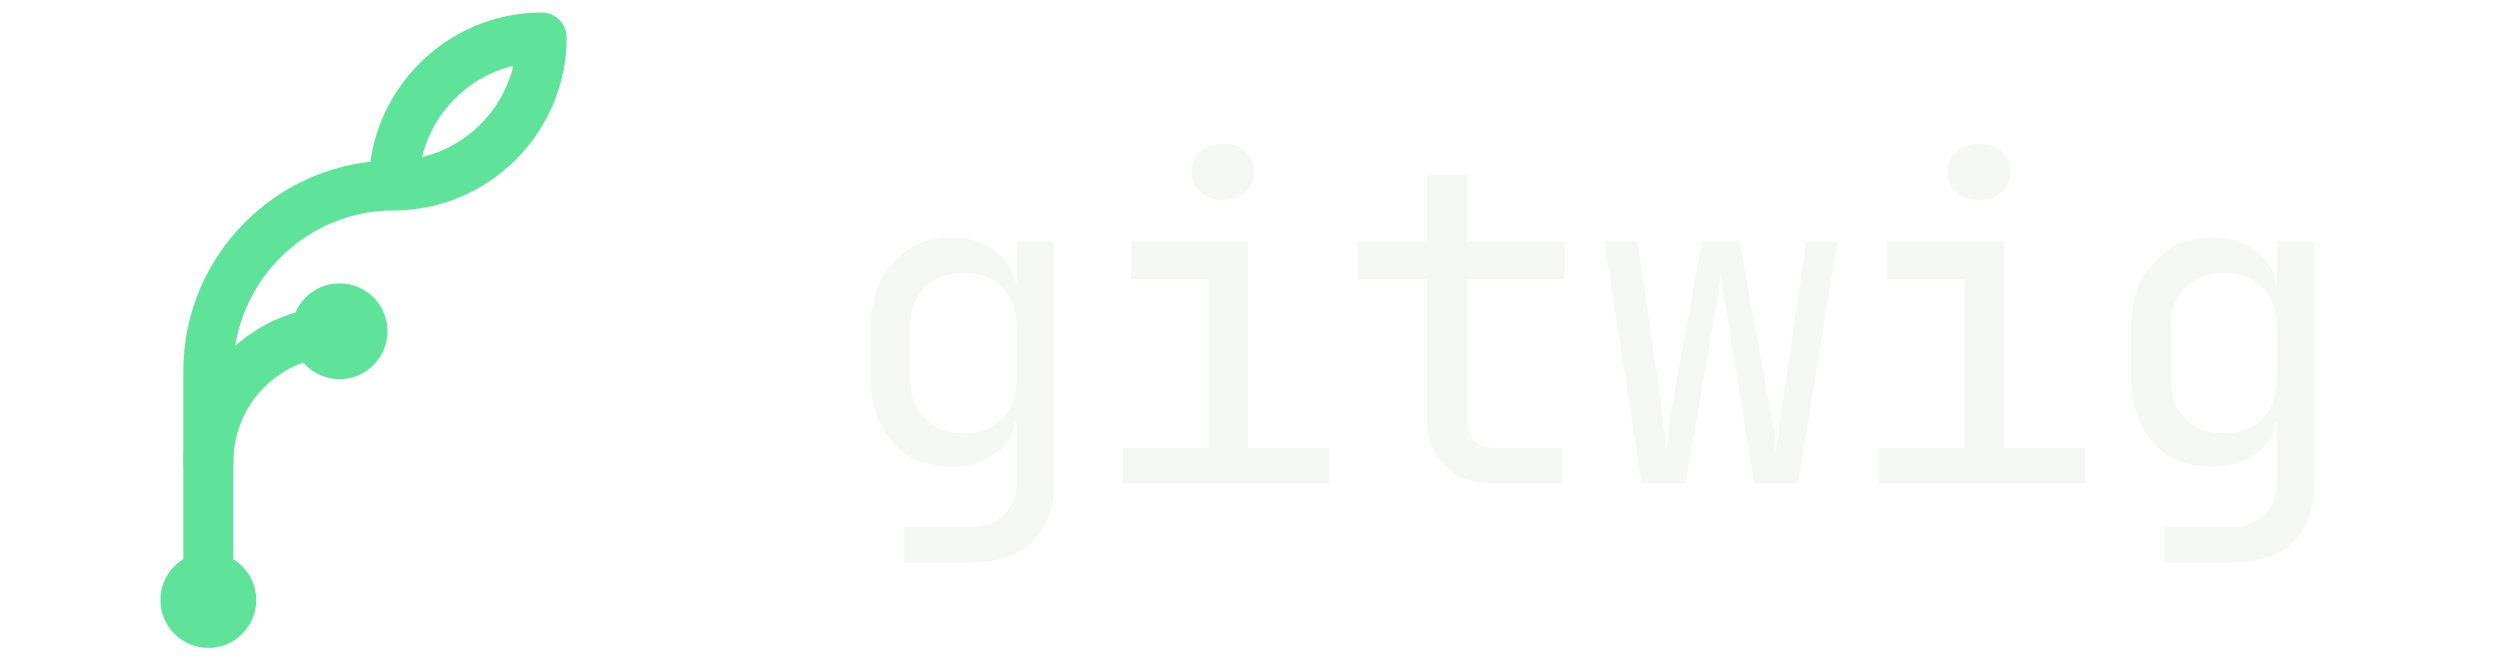
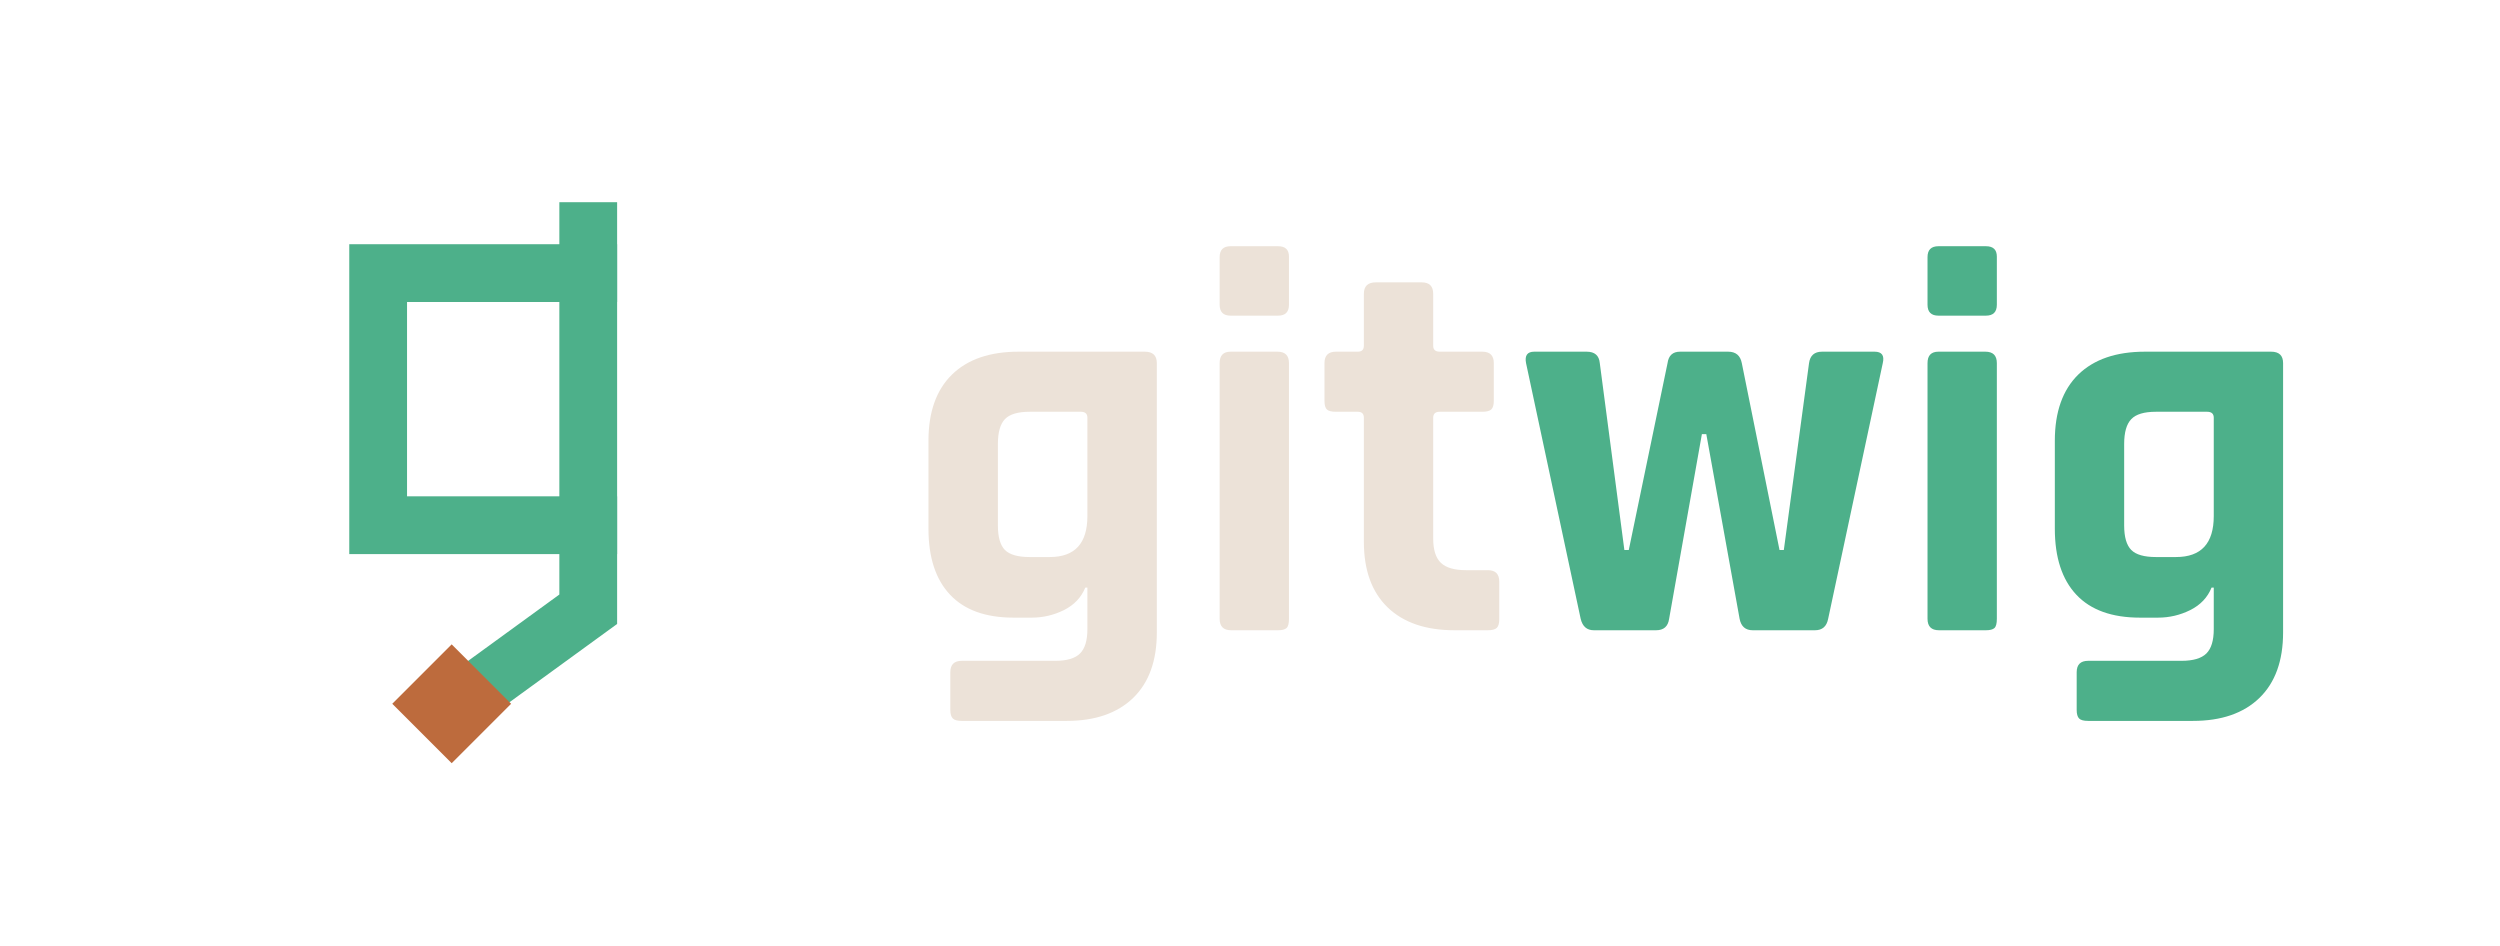
- <svg xmlns="http://www.w3.org/2000/svg" viewBox="0 0 120 32" width="480" height="128">
-   <g fill="none" stroke="#5FE39B" stroke-width="2.4" stroke-linecap="round" stroke-linejoin="round">
-     <path d="M10 28.8 V17.8 C10 12.9 14 8.9 18.9 8.9" />
-     <path d="M10 22.2 C10 18.7 12.8 15.9 16.3 15.9" />
-     <path d="M18.9 8.9 C18.9 5 22.1 1.8 26 1.8 C26 5.7 22.8 8.9 18.9 8.9 Z" />
+ <svg xmlns="http://www.w3.org/2000/svg" width="476" height="180" viewBox="0 0 238 90" role="img" aria-label="Gitwig">
+   <g transform="translate(18 13)">
+     <path d="M38 13 L18 13 L18 37 L38 37" stroke="#4db08a" stroke-width="5.5" fill="none" stroke-linecap="square" />
+     <path d="M38 9 L38 45 L27 53" stroke="#4db08a" stroke-width="5.5" fill="none" stroke-linecap="square" />
+     <rect x="21" y="50" width="8" height="8" transform="rotate(45 25 54)" fill="#bd6b3d" />
  </g>
-   <circle cx="10" cy="28.8" r="2.3" fill="#5FE39B" />
-   <circle cx="16.3" cy="15.9" r="2.3" fill="#5FE39B" />
-   <path d="M43.4 27.0V25.3H46.6Q47.6 25.3 48.2 24.7Q48.8 24.1 48.8 23.2V22.1L48.8 20.3H48.7Q48.6 21.3 47.7 21.8Q46.9 22.4 45.7 22.4Q43.9 22.4 42.9 21.3Q41.8 20.1 41.8 18.2V15.7Q41.8 13.7 42.9 12.6Q43.9 11.4 45.7 11.4Q46.9 11.4 47.7 12.0Q48.6 12.6 48.7 13.6H48.8V11.6H50.6V23.2Q50.6 24.9 49.6 26.0Q48.5 27.0 46.6 27.0ZM46.3 20.8Q47.4 20.8 48.1 20.1Q48.8 19.4 48.8 18.1V15.8Q48.8 14.5 48.1 13.8Q47.4 13.1 46.3 13.1Q45.1 13.1 44.4 13.8Q43.7 14.5 43.7 15.6V18.3Q43.7 19.4 44.4 20.1Q45.1 20.8 46.3 20.8Z M53.9 23.2V21.5H58.0V13.4H54.3V11.6H59.9V21.5H63.8V23.2ZM58.7 9.6Q58.0 9.6 57.6 9.2Q57.2 8.9 57.2 8.2Q57.2 7.6 57.6 7.3Q58.0 6.9 58.7 6.9Q59.4 6.9 59.8 7.3Q60.2 7.6 60.2 8.2Q60.2 8.9 59.8 9.2Q59.4 9.6 58.7 9.6Z M71.7 23.2Q70.2 23.2 69.4 22.4Q68.5 21.5 68.5 20.2V13.4H65.2V11.6H68.5V8.4H70.4V11.6H75.1V13.4H70.4V20.2Q70.4 20.7 70.7 21.1Q71.1 21.5 71.7 21.5H75.0V23.2Z M78.8 23.2 77.0 11.6H78.6L79.8 19.8Q79.8 20.3 79.9 20.8Q80.0 21.4 80.0 21.7Q80.0 21.4 80.1 20.8Q80.1 20.3 80.2 19.8L81.7 11.6H83.5L85.0 19.8Q85.1 20.3 85.2 20.8Q85.2 21.4 85.2 21.7Q85.3 21.4 85.4 20.8Q85.4 20.3 85.5 19.8L86.7 11.6H88.2L86.3 23.2H84.2L82.9 15.2Q82.8 14.6 82.7 14.0Q82.6 13.3 82.6 13.0Q82.6 13.3 82.5 14.0Q82.4 14.6 82.3 15.2L80.9 23.2Z M90.2 23.2V21.5H94.3V13.4H90.6V11.6H96.2V21.5H100.1V23.2ZM95.0 9.6Q94.3 9.6 93.9 9.2Q93.5 8.9 93.5 8.2Q93.5 7.6 93.9 7.3Q94.3 6.9 95.0 6.9Q95.7 6.9 96.1 7.3Q96.5 7.6 96.5 8.2Q96.5 8.9 96.1 9.2Q95.7 9.6 95.0 9.6Z M103.9 27.0V25.3H107.1Q108.1 25.3 108.7 24.7Q109.3 24.1 109.3 23.2V22.1L109.3 20.3H109.2Q109.1 21.3 108.2 21.8Q107.4 22.4 106.2 22.4Q104.4 22.4 103.4 21.3Q102.3 20.1 102.3 18.2V15.7Q102.3 13.7 103.4 12.6Q104.4 11.4 106.2 11.4Q107.4 11.4 108.2 12.0Q109.1 12.6 109.2 13.6H109.3V11.6H111.1V23.2Q111.1 24.9 110.1 26.0Q109.0 27.0 107.1 27.0ZM106.8 20.8Q107.9 20.8 108.6 20.1Q109.3 19.4 109.3 18.1V15.8Q109.3 14.5 108.6 13.8Q107.9 13.1 106.8 13.1Q105.6 13.1 104.9 13.8Q104.2 14.5 104.2 15.6V18.3Q104.2 19.4 104.9 20.1Q105.6 20.8 106.8 20.8Z" fill="#F5F7F5" />
+   <g transform="translate(86 60.0)">
+     <path fill="#ece2d8" d="M12.22 -1.2H10.5Q6.5 -1.2 4.45 -3.38Q2.39 -5.56 2.39 -9.67V-18.04Q2.39 -22.15 4.63 -24.34Q6.86 -26.52 10.97 -26.52H22.98Q24.13 -26.52 24.13 -25.43V0.21Q24.13 4.26 21.87 6.45Q19.6 8.63 15.55 8.63H5.56Q4.94 8.63 4.71 8.4Q4.47 8.16 4.47 7.59V4Q4.47 2.91 5.56 2.91H14.46Q16.12 2.91 16.82 2.21Q17.52 1.51 17.52 -0.1V-4.06H17.32Q16.74 -2.65 15.29 -1.92Q13.83 -1.2 12.22 -1.2ZM17.52 -10.87V-20.23Q17.52 -20.8 16.9 -20.8H12.01Q10.35 -20.8 9.67 -20.1Q9 -19.4 9 -17.73V-9.98Q9 -8.32 9.67 -7.64Q10.35 -6.97 12.01 -6.97H13.94Q17.52 -6.97 17.52 -10.87ZM30.11 -30.99V-35.52Q30.11 -36.56 31.15 -36.56H35.67Q36.71 -36.56 36.71 -35.57V-30.99Q36.71 -29.95 35.67 -29.95H31.15Q30.11 -29.95 30.11 -30.99ZM30.11 -1.09V-25.43Q30.11 -26.52 31.15 -26.52H35.62Q36.71 -26.52 36.71 -25.43V-1.09Q36.71 -0.42 36.48 -0.21Q36.24 0 35.67 0H31.2Q30.11 0 30.11 -1.09ZM43.26 -20.8H41.18Q40.56 -20.8 40.33 -21.01Q40.09 -21.22 40.09 -21.84V-25.43Q40.09 -26.52 41.18 -26.52H43.26Q43.84 -26.52 43.84 -27.09V-32.03Q43.84 -33.12 44.98 -33.12H49.35Q50.44 -33.12 50.44 -32.03V-27.09Q50.44 -26.52 51.06 -26.52H55.12Q56.21 -26.52 56.21 -25.43V-21.84Q56.21 -21.27 55.98 -21.03Q55.74 -20.8 55.12 -20.8H51.06Q50.44 -20.8 50.44 -20.23V-8.74Q50.44 -7.12 51.17 -6.42Q51.9 -5.72 53.56 -5.72H55.64Q56.73 -5.72 56.73 -4.63V-1.04Q56.73 -0.47 56.5 -0.23Q56.26 0 55.64 0H52.47Q48.36 0 46.1 -2.18Q43.84 -4.37 43.84 -8.42V-20.23Q43.84 -20.8 43.26 -20.8Z" />
+     <path fill="#4db08a" d="M71.66 0H65.73Q64.74 0 64.48 -1.09L59.28 -25.43Q59.07 -26.52 60.06 -26.52H65.05Q66.2 -26.52 66.3 -25.43L68.64 -7.64H69.06L72.75 -25.43Q72.9 -26.52 73.94 -26.52H78.52Q79.61 -26.52 79.82 -25.43L83.41 -7.64H83.82L86.22 -25.43Q86.37 -26.52 87.46 -26.52H92.46Q93.5 -26.52 93.24 -25.43L88.04 -1.09Q87.83 0 86.79 0H80.86Q79.82 0 79.61 -1.09L76.44 -18.67H76.02L72.9 -1.09Q72.75 0 71.66 0ZM97.5 -30.99V-35.52Q97.5 -36.56 98.54 -36.56H103.06Q104.1 -36.56 104.1 -35.57V-30.99Q104.1 -29.95 103.06 -29.95H98.54Q97.5 -29.95 97.5 -30.99ZM97.5 -1.09V-25.43Q97.5 -26.52 98.54 -26.52H103.01Q104.1 -26.52 104.1 -25.43V-1.09Q104.1 -0.42 103.87 -0.21Q103.64 0 103.06 0H98.59Q97.5 0 97.5 -1.09ZM119.44 -1.2H117.73Q113.72 -1.2 111.67 -3.38Q109.62 -5.56 109.62 -9.67V-18.04Q109.62 -22.15 111.85 -24.34Q114.09 -26.52 118.2 -26.52H130.21Q131.35 -26.52 131.35 -25.43V0.21Q131.35 4.26 129.09 6.45Q126.83 8.63 122.77 8.63H112.79Q112.16 8.63 111.93 8.4Q111.7 8.16 111.7 7.59V4Q111.7 2.91 112.79 2.91H121.68Q123.34 2.91 124.05 2.21Q124.75 1.51 124.75 -0.1V-4.06H124.54Q123.97 -2.65 122.51 -1.92Q121.06 -1.2 119.44 -1.2ZM124.75 -10.87V-20.23Q124.75 -20.8 124.12 -20.8H119.24Q117.57 -20.8 116.9 -20.1Q116.22 -19.4 116.22 -17.73V-9.98Q116.22 -8.32 116.9 -7.64Q117.57 -6.97 119.24 -6.97H121.16Q124.75 -6.97 124.75 -10.87Z" />
+   </g>
</svg>
